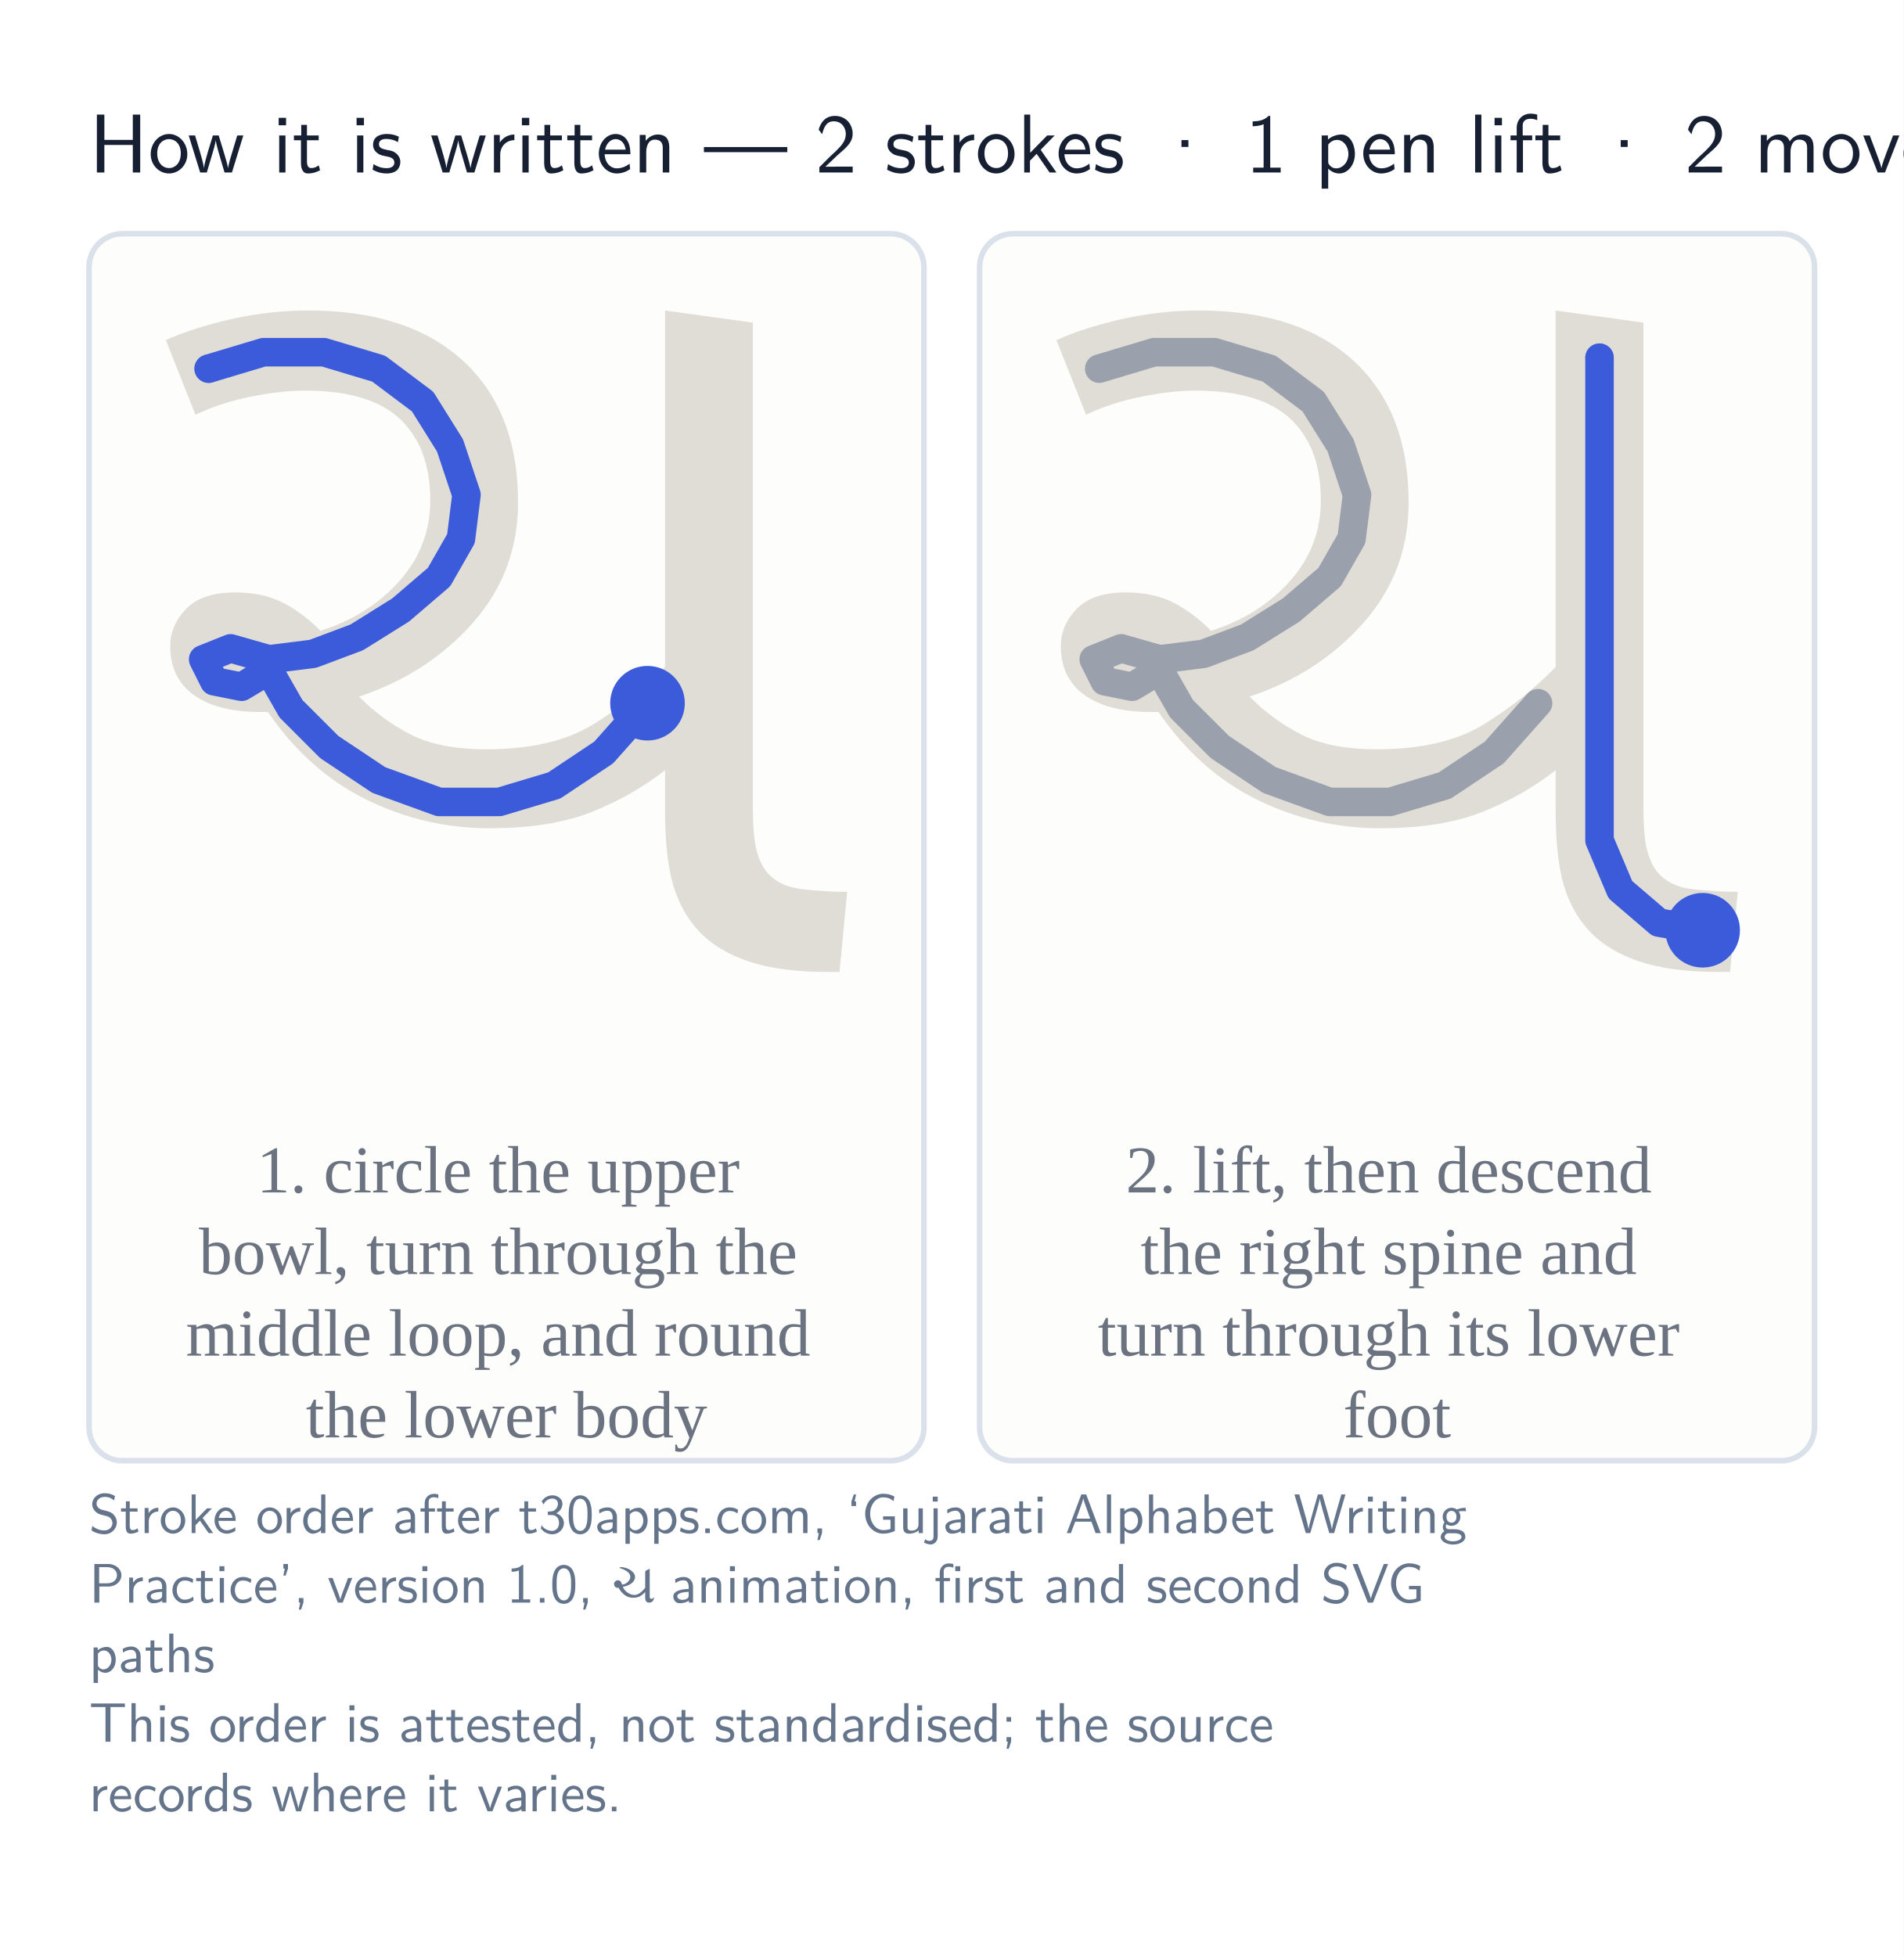
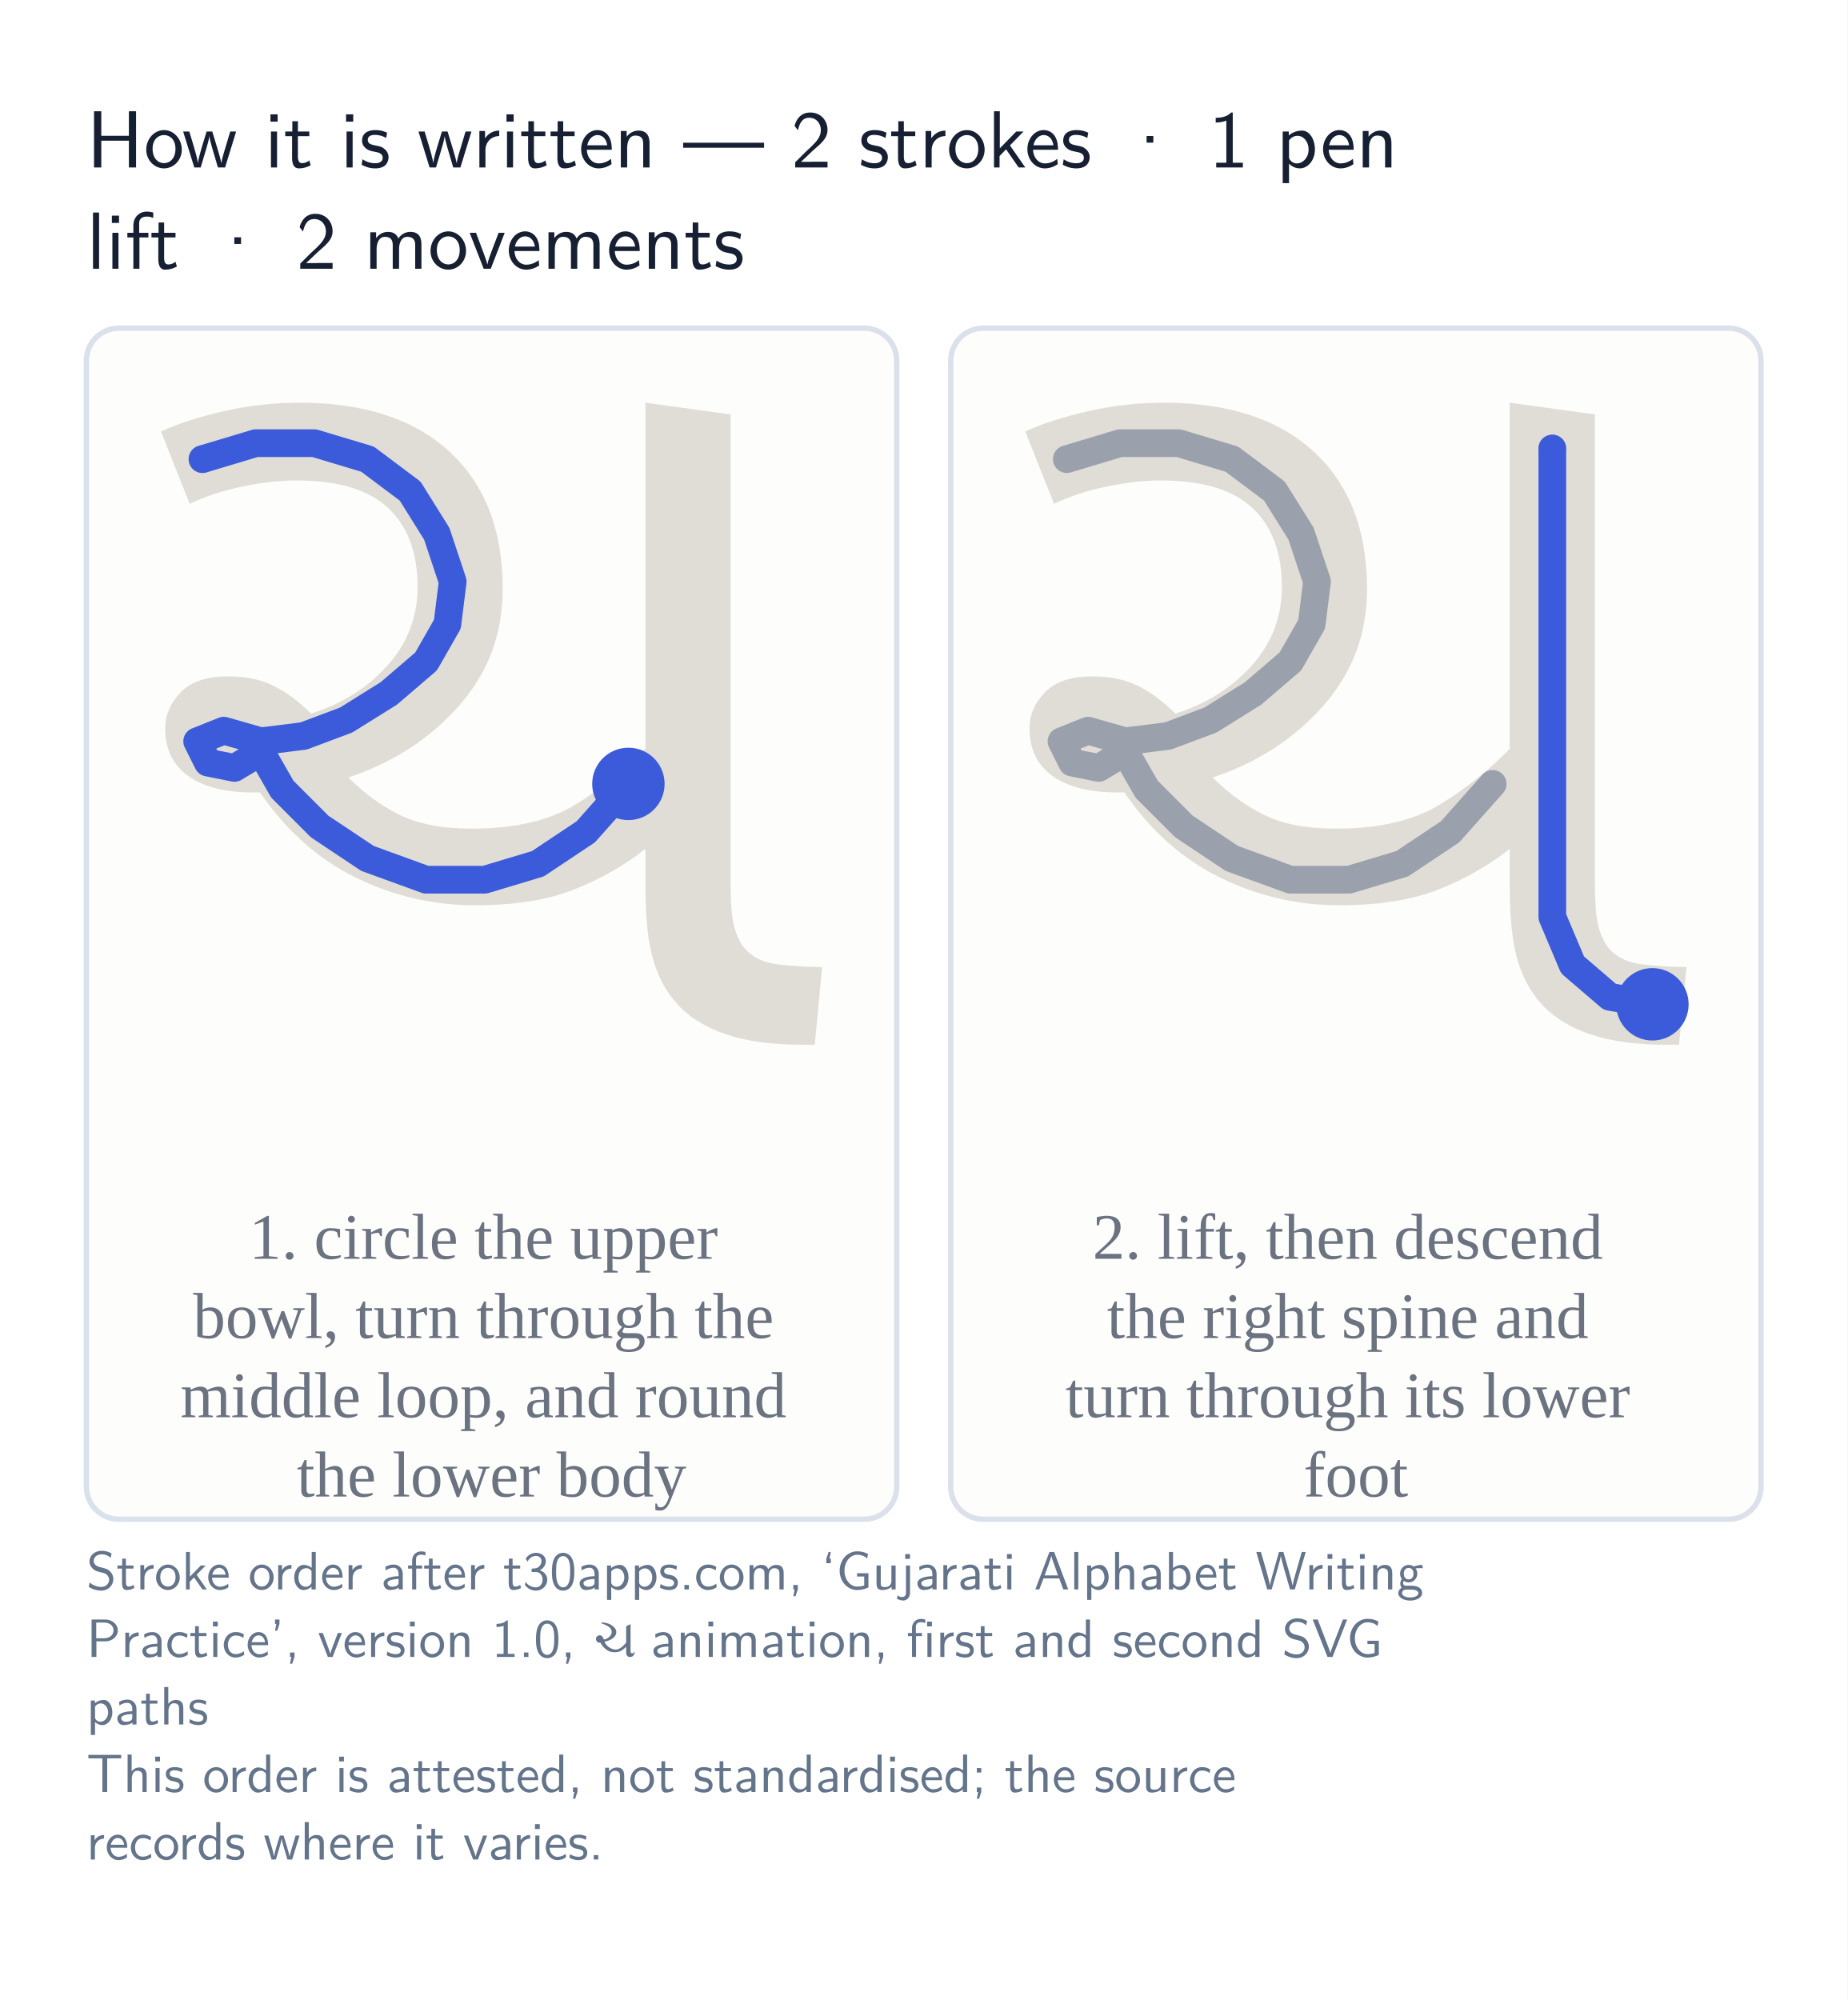
- <svg xmlns="http://www.w3.org/2000/svg" width="342" height="351.49" viewBox="0 0 342 351.49" role="img" aria-label="How to write ચ: 2 strokes · 1 pen lift · 2 movements">
-   <rect x="0" y="0" width="342" height="351.49" fill="#ffffff" />
-   <text x="16" y="31" font-family="Latin Modern Sans, sans-serif" font-size="15" fill="#172033">How it is written — 2 strokes · 1 pen lift · 2 movements</text>
-   <rect x="16" y="42" width="150" height="220.49" rx="6" fill="#fdfdfc" stroke="#dbe1ea" stroke-width="1" />
-   <svg x="16" y="42" width="150" height="220.49" viewBox="-39 -673 761 1118.6" preserveAspectRatio="xMidYMid meet" overflow="hidden">
+ <svg xmlns="http://www.w3.org/2000/svg" width="342" height="370.24" viewBox="0 0 342 370.24" role="img" aria-label="How to write ચ: 2 strokes · 1 pen lift · 2 movements">
+   <rect x="0" y="0" width="342" height="370.24" fill="#ffffff" />
+   <text x="16" y="31" font-family="Latin Modern Sans, sans-serif" font-size="15" fill="#172033">How it is written — 2 strokes · 1 pen</text>
+   <text x="16" y="49.75" font-family="Latin Modern Sans, sans-serif" font-size="15" fill="#172033">lift · 2 movements</text>
+   <rect x="16" y="60.75" width="150" height="220.49" rx="6" fill="#fdfdfc" stroke="#dbe1ea" stroke-width="1" />
+   <svg x="16" y="60.75" width="150" height="220.49" viewBox="-39 -673 761 1118.6" preserveAspectRatio="xMidYMid meet" overflow="hidden">
    <g transform="scale(1,-1)">
      <path class="ductus__glyph" d="M326 131Q267 131 214 157Q161 183 124 237Q121 237 117 237Q78 237 56.5 252.5Q35 268 35 297Q35 316 49.5 331Q64 346 94 346Q119 346 137 337Q155 328 172 311Q216 325 244 356.5Q272 388 272 430Q272 478 244.5 504Q217 530 158 530Q136 530 108.5 524.5Q81 519 58 508L31 576Q55 587 90 595Q125 603 161 603Q252 603 302 557Q352 511 352 428Q352 365 311 318.5Q270 272 207 251Q229 229 255 216Q281 203 323 203Q384 203 421 226Q458 249 486 278L486 603L566 592L566 152Q566 125 569 112.5Q572 100 578 92Q589 78 610.5 75.5Q632 73 652 73L645 0L634 0Q591 0 562.5 9.5Q534 19 517 37Q501 54 493.5 79Q486 104 486 148L486 184Q457 161 419.5 146Q382 131 326 131Z" fill="#e0ddd6" fill-rule="nonzero" />
      <path class="ductus__done" d="M70 550 L70 550" fill="none" stroke="#9aa1ad" stroke-width="26" stroke-linecap="round" stroke-linejoin="round" />
      <path class="ductus__pen" d="M70 550 L120 565 L175 565 L225 550 L265 520 L290 480 L305 435 L300 395 L280 360 L245 330 L205 305 L165 290 L125 285 L90 295 L65 285 L75 265 L100 260 L125 275 L145 240 L180 205 L225 175 L280 155 L335 155 L385 170 L430 200 L470 245" fill="none" stroke="#3b5bdb" stroke-width="26" stroke-linecap="round" stroke-linejoin="round" />
      <circle class="ductus__tip" cx="470" cy="245" r="34" fill="#3b5bdb" />
    </g>
    <text class="ductus__caption" x="341.5" y="201" text-anchor="middle" font-size="61" fill="#6b7280">
      <tspan x="341.5" y="201">1. circle the upper</tspan>
      <tspan x="341.5" y="275.4">bowl, turn through the</tspan>
      <tspan x="341.5" y="349.8">middle loop, and round</tspan>
      <tspan x="341.5" y="424.3">the lower body</tspan>
    </text>
  </svg>
-   <rect x="176" y="42" width="150" height="220.49" rx="6" fill="#fdfdfc" stroke="#dbe1ea" stroke-width="1" />
-   <svg x="176" y="42" width="150" height="220.49" viewBox="-39 -673 761 1118.6" preserveAspectRatio="xMidYMid meet" overflow="hidden">
+   <rect x="176" y="60.75" width="150" height="220.49" rx="6" fill="#fdfdfc" stroke="#dbe1ea" stroke-width="1" />
+   <svg x="176" y="60.75" width="150" height="220.49" viewBox="-39 -673 761 1118.6" preserveAspectRatio="xMidYMid meet" overflow="hidden">
    <g transform="scale(1,-1)">
      <path class="ductus__glyph" d="M326 131Q267 131 214 157Q161 183 124 237Q121 237 117 237Q78 237 56.5 252.5Q35 268 35 297Q35 316 49.5 331Q64 346 94 346Q119 346 137 337Q155 328 172 311Q216 325 244 356.5Q272 388 272 430Q272 478 244.5 504Q217 530 158 530Q136 530 108.5 524.5Q81 519 58 508L31 576Q55 587 90 595Q125 603 161 603Q252 603 302 557Q352 511 352 428Q352 365 311 318.5Q270 272 207 251Q229 229 255 216Q281 203 323 203Q384 203 421 226Q458 249 486 278L486 603L566 592L566 152Q566 125 569 112.5Q572 100 578 92Q589 78 610.5 75.5Q632 73 652 73L645 0L634 0Q591 0 562.5 9.5Q534 19 517 37Q501 54 493.5 79Q486 104 486 148L486 184Q457 161 419.5 146Q382 131 326 131Z" fill="#e0ddd6" fill-rule="nonzero" />
      <path class="ductus__done" d="M70 550 L120 565 L175 565 L225 550 L265 520 L290 480 L305 435 L300 395 L280 360 L245 330 L205 305 L165 290 L125 285 L90 295 L65 285 L75 265 L100 260 L125 275 L145 240 L180 205 L225 175 L280 155 L335 155 L385 170 L430 200 L470 245" fill="none" stroke="#9aa1ad" stroke-width="26" stroke-linecap="round" stroke-linejoin="round" />
      <path class="ductus__done" d="M526 560 L526 560" fill="none" stroke="#9aa1ad" stroke-width="26" stroke-linecap="round" stroke-linejoin="round" />
      <path class="ductus__pen" d="M526 560 L526 500 L526 430 L526 350 L526 270 L526 190 L526 120 L545 75 L580 45 L620 38" fill="none" stroke="#3b5bdb" stroke-width="26" stroke-linecap="round" stroke-linejoin="round" />
      <circle class="ductus__tip" cx="620" cy="38" r="34" fill="#3b5bdb" />
    </g>
    <text class="ductus__caption" x="341.5" y="201" text-anchor="middle" font-size="61" fill="#6b7280">
      <tspan x="341.5" y="201">2. lift, then descend</tspan>
      <tspan x="341.5" y="275.4">the right spine and</tspan>
      <tspan x="341.5" y="349.8">turn through its lower</tspan>
      <tspan x="341.5" y="424.3">foot</tspan>
    </text>
  </svg>
-   <text x="16" y="275.49" font-family="Latin Modern Sans, sans-serif" font-size="10" fill="#64748b">Stroke order after t30apps.com, ‘Gujarati Alphabet Writing</text>
-   <text x="16" y="287.99" font-family="Latin Modern Sans, sans-serif" font-size="10" fill="#64748b">Practice’, version 1.0, ચ animation, first and second SVG</text>
-   <text x="16" y="300.49" font-family="Latin Modern Sans, sans-serif" font-size="10" fill="#64748b">paths</text>
-   <text x="16" y="312.99" font-family="Latin Modern Sans, sans-serif" font-size="10" fill="#64748b">This order is attested, not standardised; the source</text>
-   <text x="16" y="325.49" font-family="Latin Modern Sans, sans-serif" font-size="10" fill="#64748b">records where it varies.</text>
+   <text x="16" y="294.24" font-family="Latin Modern Sans, sans-serif" font-size="10" fill="#64748b">Stroke order after t30apps.com, ‘Gujarati Alphabet Writing</text>
+   <text x="16" y="306.74" font-family="Latin Modern Sans, sans-serif" font-size="10" fill="#64748b">Practice’, version 1.0, ચ animation, first and second SVG</text>
+   <text x="16" y="319.24" font-family="Latin Modern Sans, sans-serif" font-size="10" fill="#64748b">paths</text>
+   <text x="16" y="331.74" font-family="Latin Modern Sans, sans-serif" font-size="10" fill="#64748b">This order is attested, not standardised; the source</text>
+   <text x="16" y="344.24" font-family="Latin Modern Sans, sans-serif" font-size="10" fill="#64748b">records where it varies.</text>
</svg>
